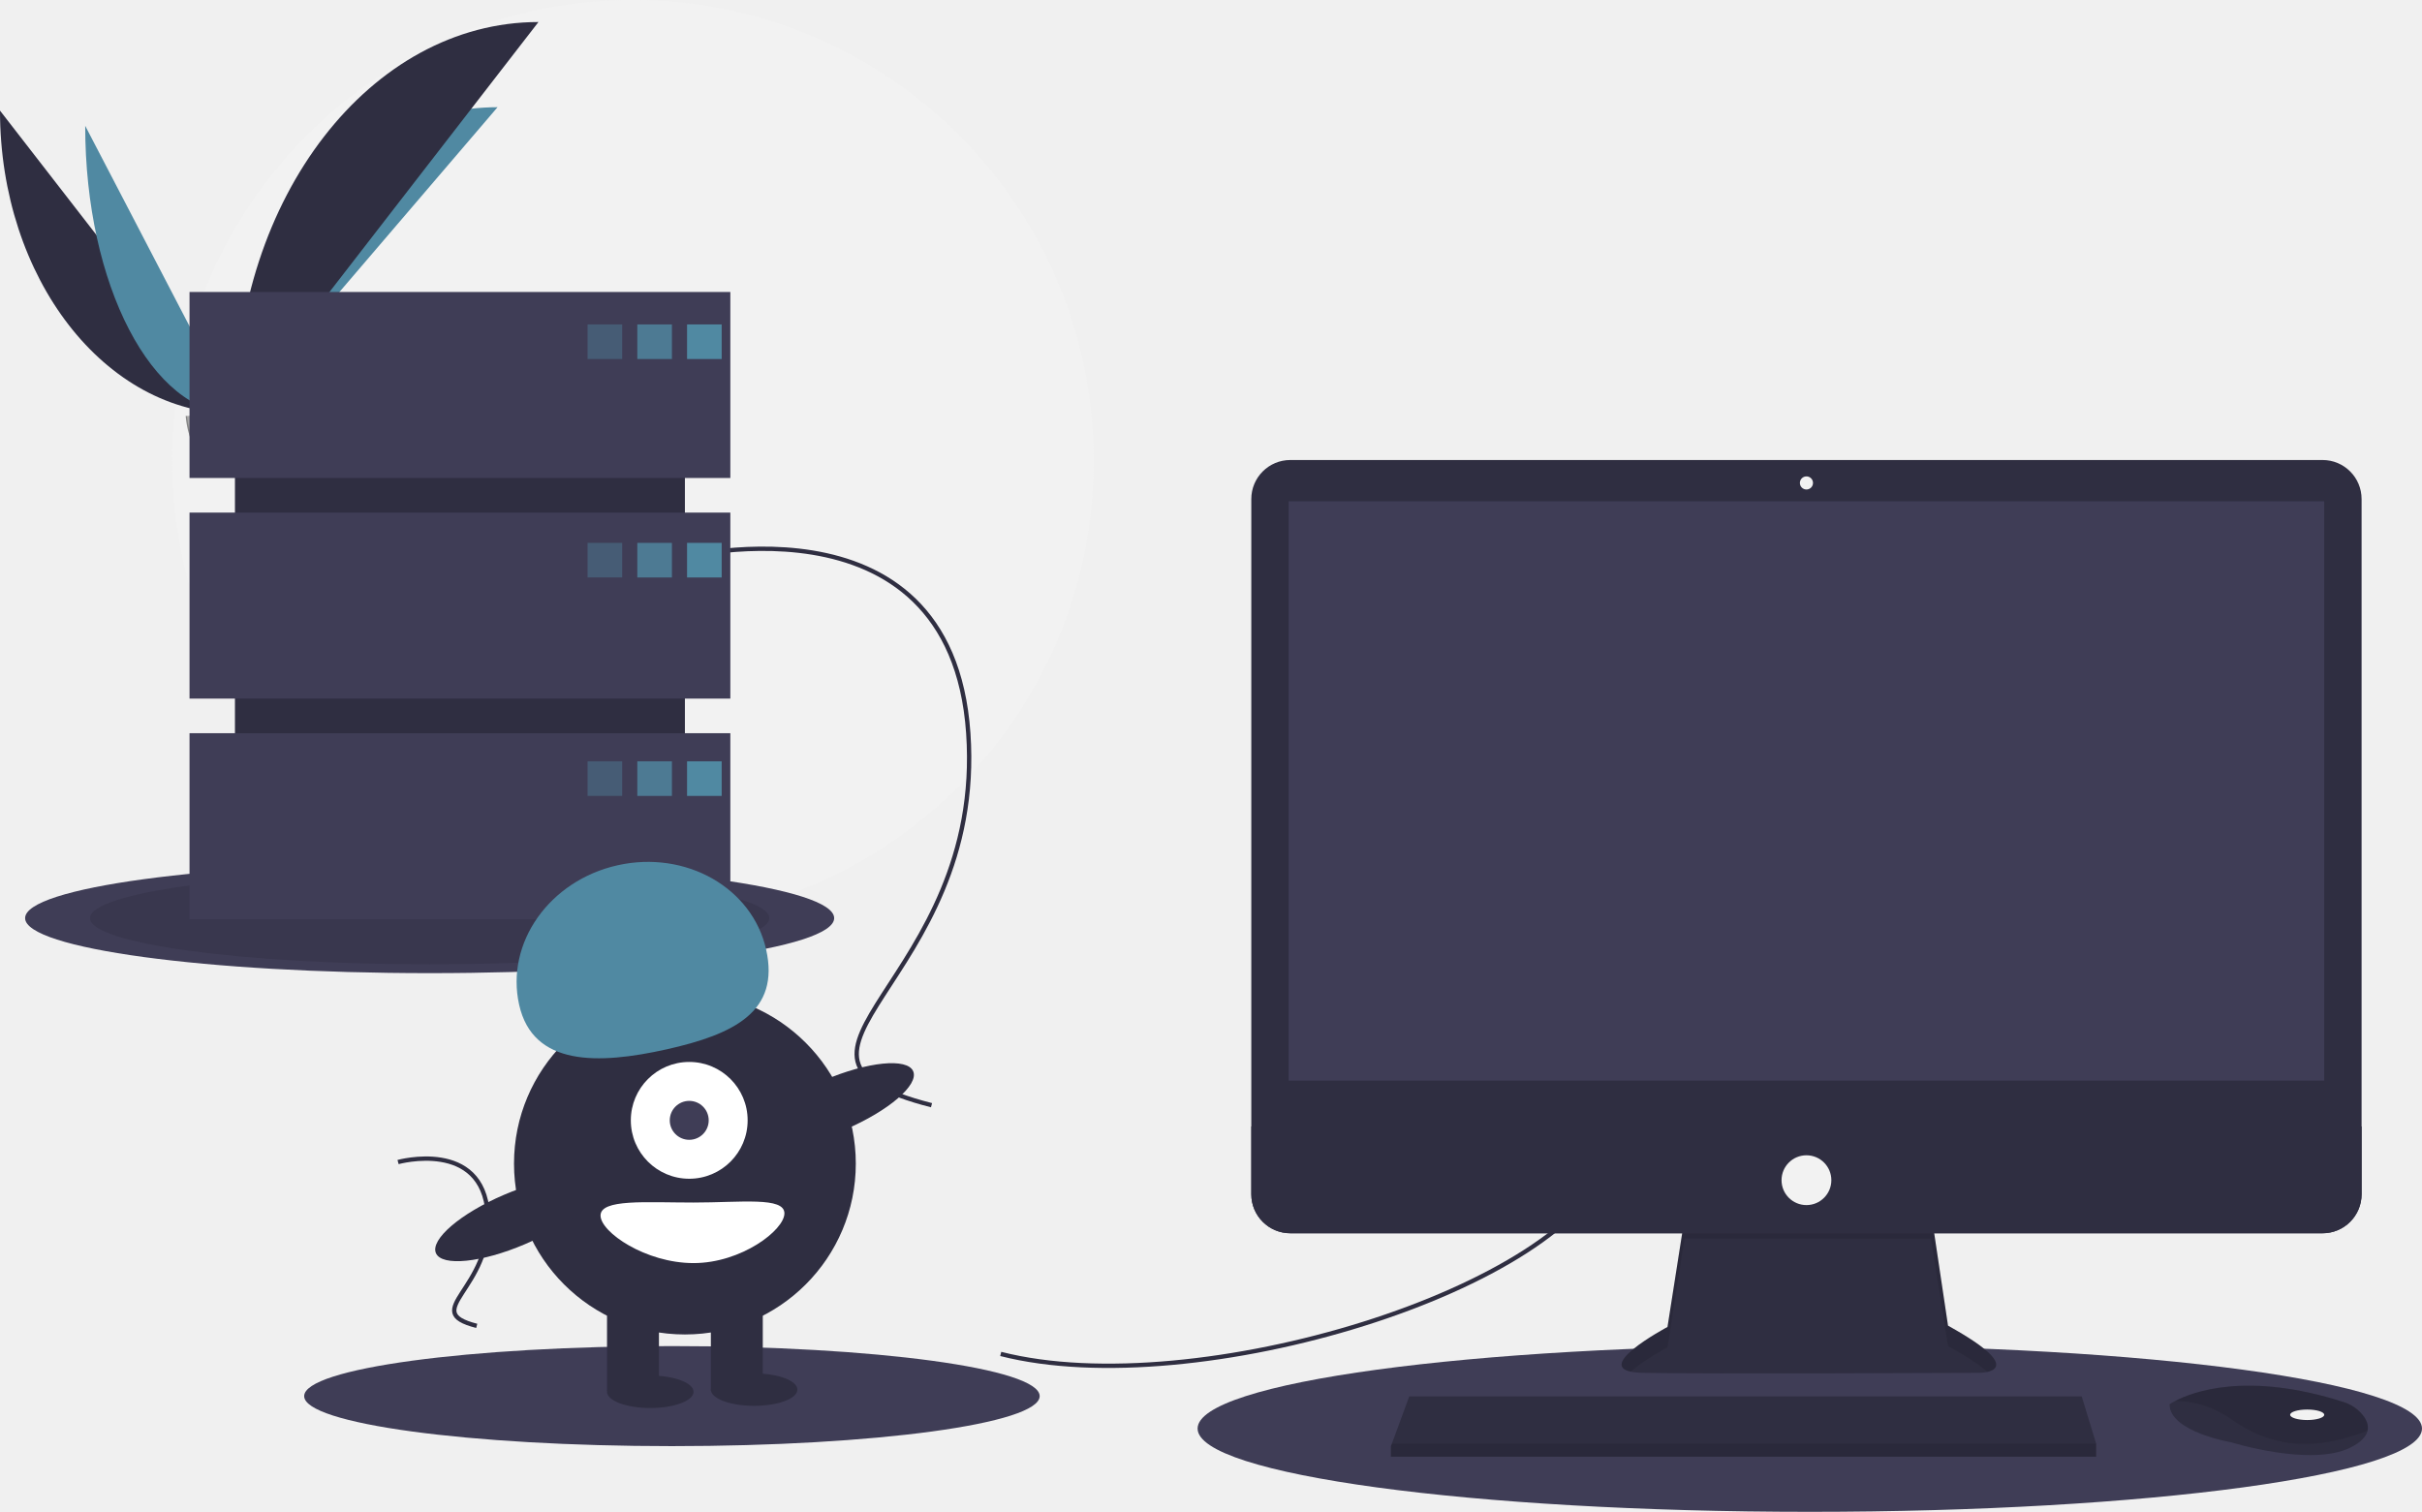
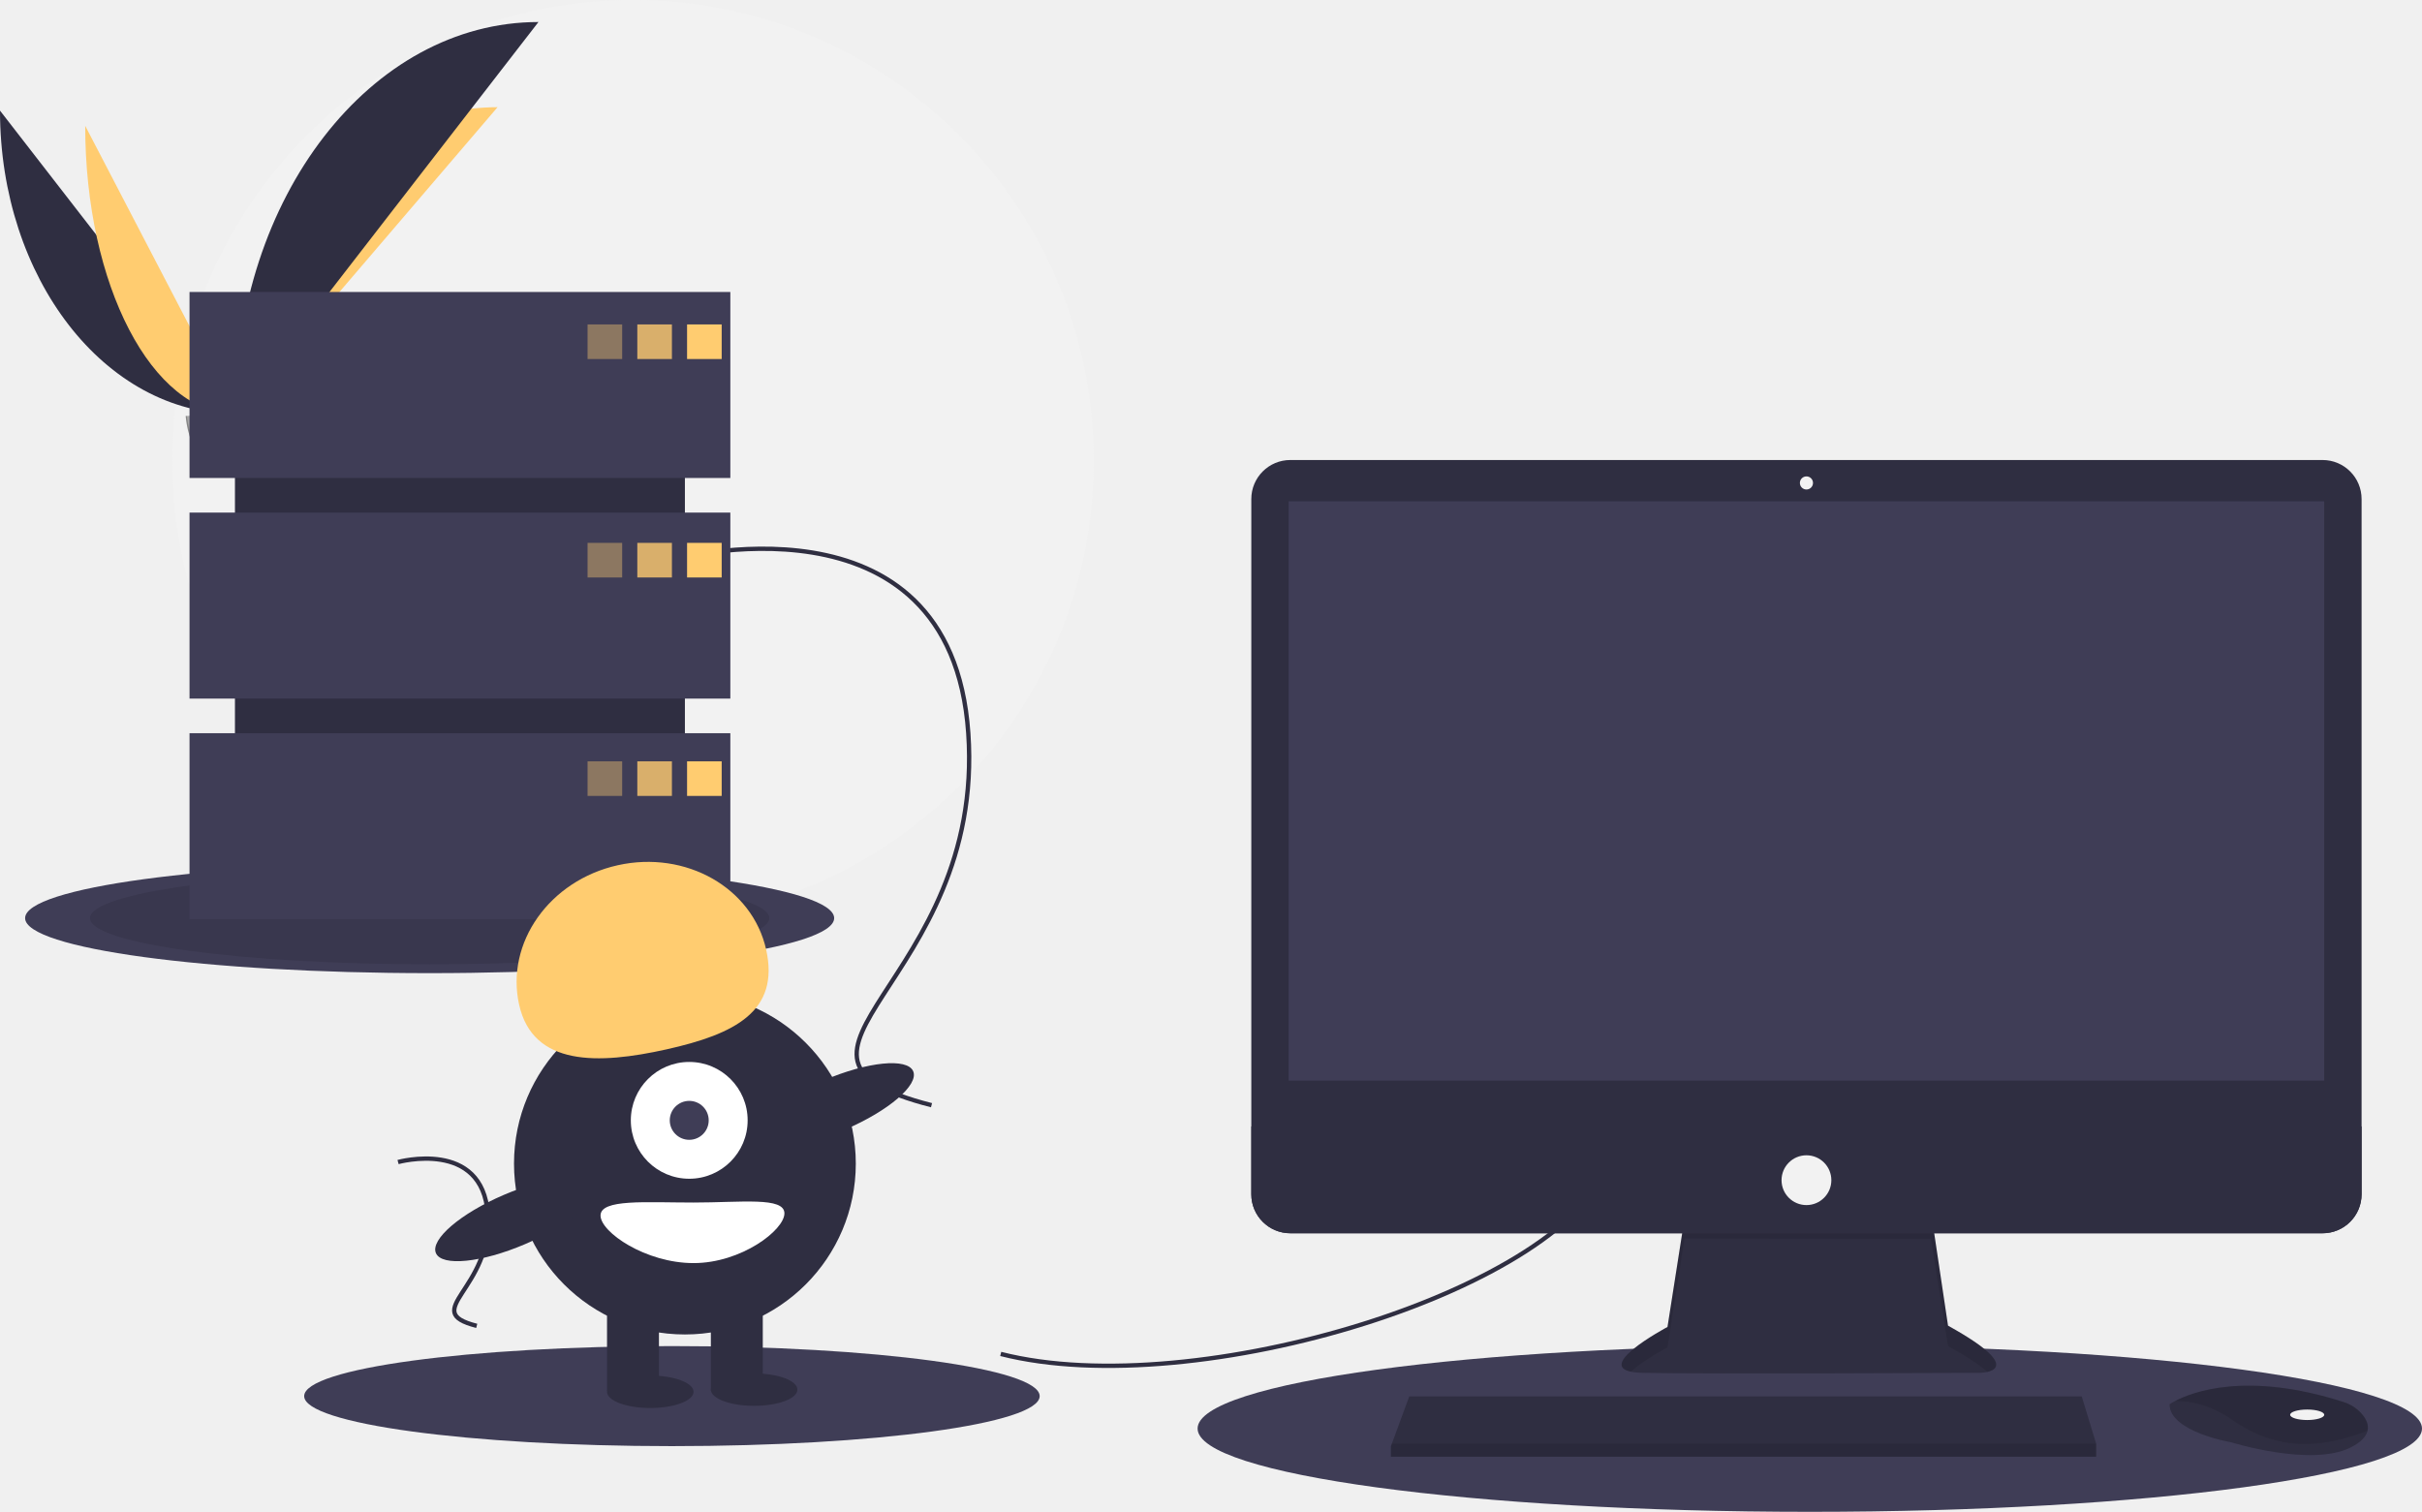
<svg xmlns="http://www.w3.org/2000/svg" data-name="Layer 1" width="1119.609" height="699" viewBox="0 0 1119.609 699">
  <circle cx="292.609" cy="213" r="213" fill="#f2f2f2" />
  <path d="M31.391,151.642c0,77.498,48.618,140.208,108.701,140.208" transform="translate(-31.39089 -100.5)" fill="#2f2e41" />
-   <path d="M140.092,291.851c0-78.369,54.255-141.784,121.304-141.784" transform="translate(-31.39089 -100.5)" fill="#5089a2" />
-   <path d="M70.775,158.668c0,73.615,31.003,133.183,69.316,133.183" transform="translate(-31.39089 -100.5)" fill="#5089a2" />
+   <path d="M140.092,291.851c0-78.369,54.255-141.784,121.304-141.784" transform="translate(-31.39089 -100.5)" fill="#ffcc70" />
+   <path d="M70.775,158.668c0,73.615,31.003,133.183,69.316,133.183" transform="translate(-31.39089 -100.5)" fill="#ffcc70" />
  <path d="M140.092,291.851c0-100.138,62.71-181.168,140.208-181.168" transform="translate(-31.39089 -100.5)" fill="#2f2e41" />
  <path d="M117.224,292.839s15.416-.475,20.061-3.783,23.713-7.258,24.866-1.953,23.167,26.388,5.763,26.529-40.439-2.711-45.076-5.535S117.224,292.839,117.224,292.839Z" transform="translate(-31.39089 -100.5)" fill="#a8a8a8" />
  <path d="M168.224,311.785c-17.404.14-40.439-2.711-45.076-5.535-3.531-2.151-4.938-9.869-5.409-13.43-.326.014-.515.02-.515.02s.976,12.433,5.613,15.257,27.672,5.676,45.076,5.535c5.024-.041,6.759-1.828,6.664-4.475C173.879,310.756,171.963,311.755,168.224,311.785Z" transform="translate(-31.39089 -100.5)" opacity="0.2" />
  <ellipse cx="198.609" cy="424.5" rx="187" ry="25.44" fill="#3f3d56" />
  <ellipse cx="198.609" cy="424.5" rx="157" ry="21.359" opacity="0.1" />
  <ellipse cx="836.609" cy="660.5" rx="283" ry="38.5" fill="#3f3d56" />
  <ellipse cx="310.609" cy="645.5" rx="170" ry="23.127" fill="#3f3d56" />
  <path d="M494,726.5c90,23,263-30,282-90" transform="translate(-31.39089 -100.5)" fill="none" stroke="#2f2e41" stroke-miterlimit="10" stroke-width="2" />
  <path d="M341,359.5s130-36,138,80-107,149-17,172" transform="translate(-31.39089 -100.5)" fill="none" stroke="#2f2e41" stroke-miterlimit="10" stroke-width="2" />
  <path d="M215.402,637.783s39.072-10.82,41.477,24.044-32.16,44.783-5.109,51.696" transform="translate(-31.39089 -100.5)" fill="none" stroke="#2f2e41" stroke-miterlimit="10" stroke-width="2" />
  <path d="M810.096,663.74,802.218,714.035s-38.782,20.603-11.513,21.209,155.733,0,155.733,0,24.845,0-14.543-21.815l-7.878-52.719Z" transform="translate(-31.39089 -100.5)" fill="#2f2e41" />
  <path d="M785.219,734.698c6.193-5.51,16.999-11.252,16.999-11.252l7.878-50.295,113.922.107,7.878,49.582c9.185,5.087,14.875,8.987,18.204,11.978,5.059-1.154,10.587-5.444-18.204-21.389l-7.878-52.719-113.922,3.03L802.218,714.035S769.63,731.35,785.219,734.698Z" transform="translate(-31.39089 -100.5)" opacity="0.1" />
  <rect x="578.433" y="212.689" width="513.253" height="357.52" rx="18.046" fill="#2f2e41" />
  <rect x="595.703" y="231.777" width="478.713" height="267.837" fill="#3f3d56" />
  <circle cx="835.059" cy="223.293" r="3.03" fill="#f2f2f2" />
  <path d="M1123.077,621.322V652.663a18.043,18.043,0,0,1-18.046,18.046H627.869A18.043,18.043,0,0,1,609.824,652.663V621.322Z" transform="translate(-31.39089 -100.5)" fill="#2f2e41" />
  <polygon points="968.978 667.466 968.978 673.526 642.968 673.526 642.968 668.678 643.417 667.466 651.452 645.651 962.312 645.651 968.978 667.466" fill="#2f2e41" />
  <path d="M1125.828,762.034c-.594,2.539-2.836,5.217-7.902,7.75-18.179,9.089-55.143-2.424-55.143-2.424s-28.48-4.848-28.48-17.573a22.725,22.725,0,0,1,2.497-1.485c7.643-4.044,32.984-14.021,77.918.422a18.739,18.739,0,0,1,8.541,5.597C1125.079,756.454,1126.507,759.157,1125.828,762.034Z" transform="translate(-31.39089 -100.5)" fill="#2f2e41" />
  <path d="M1125.828,762.034c-22.251,8.526-42.084,9.162-62.439-4.975-10.265-7.126-19.591-8.89-26.59-8.756,7.643-4.044,32.984-14.021,77.918.422a18.739,18.739,0,0,1,8.541,5.597C1125.079,756.454,1126.507,759.157,1125.828,762.034Z" transform="translate(-31.39089 -100.5)" opacity="0.1" />
  <ellipse cx="1066.538" cy="654.135" rx="7.878" ry="2.424" fill="#f2f2f2" />
  <circle cx="835.059" cy="545.667" r="11.513" fill="#f2f2f2" />
  <polygon points="968.978 667.466 968.978 673.526 642.968 673.526 642.968 668.678 643.417 667.466 968.978 667.466" opacity="0.1" />
  <rect x="108.609" y="159" width="208" height="242" fill="#2f2e41" />
  <rect x="87.609" y="135" width="250" height="86" fill="#3f3d56" />
  <rect x="87.609" y="237" width="250" height="86" fill="#3f3d56" />
  <rect x="87.609" y="339" width="250" height="86" fill="#3f3d56" />
-   <rect x="271.609" y="150" width="16" height="16" fill="#5089a2" opacity="0.4" />
-   <rect x="294.609" y="150" width="16" height="16" fill="#5089a2" opacity="0.8" />
-   <rect x="317.609" y="150" width="16" height="16" fill="#5089a2" />
-   <rect x="271.609" y="251" width="16" height="16" fill="#5089a2" opacity="0.4" />
-   <rect x="294.609" y="251" width="16" height="16" fill="#5089a2" opacity="0.8" />
-   <rect x="317.609" y="251" width="16" height="16" fill="#5089a2" />
-   <rect x="271.609" y="352" width="16" height="16" fill="#5089a2" opacity="0.4" />
-   <rect x="294.609" y="352" width="16" height="16" fill="#5089a2" opacity="0.8" />
-   <rect x="317.609" y="352" width="16" height="16" fill="#5089a2" />
+   <rect x="271.609" y="150" width="16" height="16" fill="#ffcc70" opacity="0.4" />
+   <rect x="294.609" y="150" width="16" height="16" fill="#ffcc70" opacity="0.8" />
+   <rect x="317.609" y="150" width="16" height="16" fill="#ffcc70" />
+   <rect x="271.609" y="251" width="16" height="16" fill="#ffcc70" opacity="0.4" />
+   <rect x="294.609" y="251" width="16" height="16" fill="#ffcc70" opacity="0.8" />
+   <rect x="317.609" y="251" width="16" height="16" fill="#ffcc70" />
+   <rect x="271.609" y="352" width="16" height="16" fill="#ffcc70" opacity="0.4" />
+   <rect x="294.609" y="352" width="16" height="16" fill="#ffcc70" opacity="0.8" />
+   <rect x="317.609" y="352" width="16" height="16" fill="#ffcc70" />
  <circle cx="316.609" cy="538" r="79" fill="#2f2e41" />
  <rect x="280.609" y="600" width="24" height="43" fill="#2f2e41" />
  <rect x="328.609" y="600" width="24" height="43" fill="#2f2e41" />
  <ellipse cx="300.609" cy="643.5" rx="20" ry="7.5" fill="#2f2e41" />
  <ellipse cx="348.609" cy="642.5" rx="20" ry="7.5" fill="#2f2e41" />
  <circle cx="318.609" cy="518" r="27" fill="#fff" />
  <circle cx="318.609" cy="518" r="9" fill="#3f3d56" />
-   <path d="M271.367,565.032c-6.379-28.568,14.012-57.434,45.544-64.475s62.265,10.41,68.644,38.978-14.519,39.104-46.051,46.145S277.746,593.6,271.367,565.032Z" transform="translate(-31.39089 -100.5)" fill="#5089a2" />
+   <path d="M271.367,565.032c-6.379-28.568,14.012-57.434,45.544-64.475s62.265,10.41,68.644,38.978-14.519,39.104-46.051,46.145S277.746,593.6,271.367,565.032Z" transform="translate(-31.39089 -100.5)" fill="#ffcc70" />
  <ellipse cx="417.215" cy="611.344" rx="39.5" ry="12.4" transform="translate(-238.2867 112.9804) rotate(-23.17116)" fill="#2f2e41" />
  <ellipse cx="269.215" cy="664.344" rx="39.5" ry="12.4" transform="translate(-271.0797 59.02084) rotate(-23.17116)" fill="#2f2e41" />
  <path d="M394,661.5c0,7.732-19.909,23-42,23s-43-14.268-43-22,20.909-6,43-6S394,653.768,394,661.5Z" transform="translate(-31.39089 -100.5)" fill="#fff" />
</svg>
